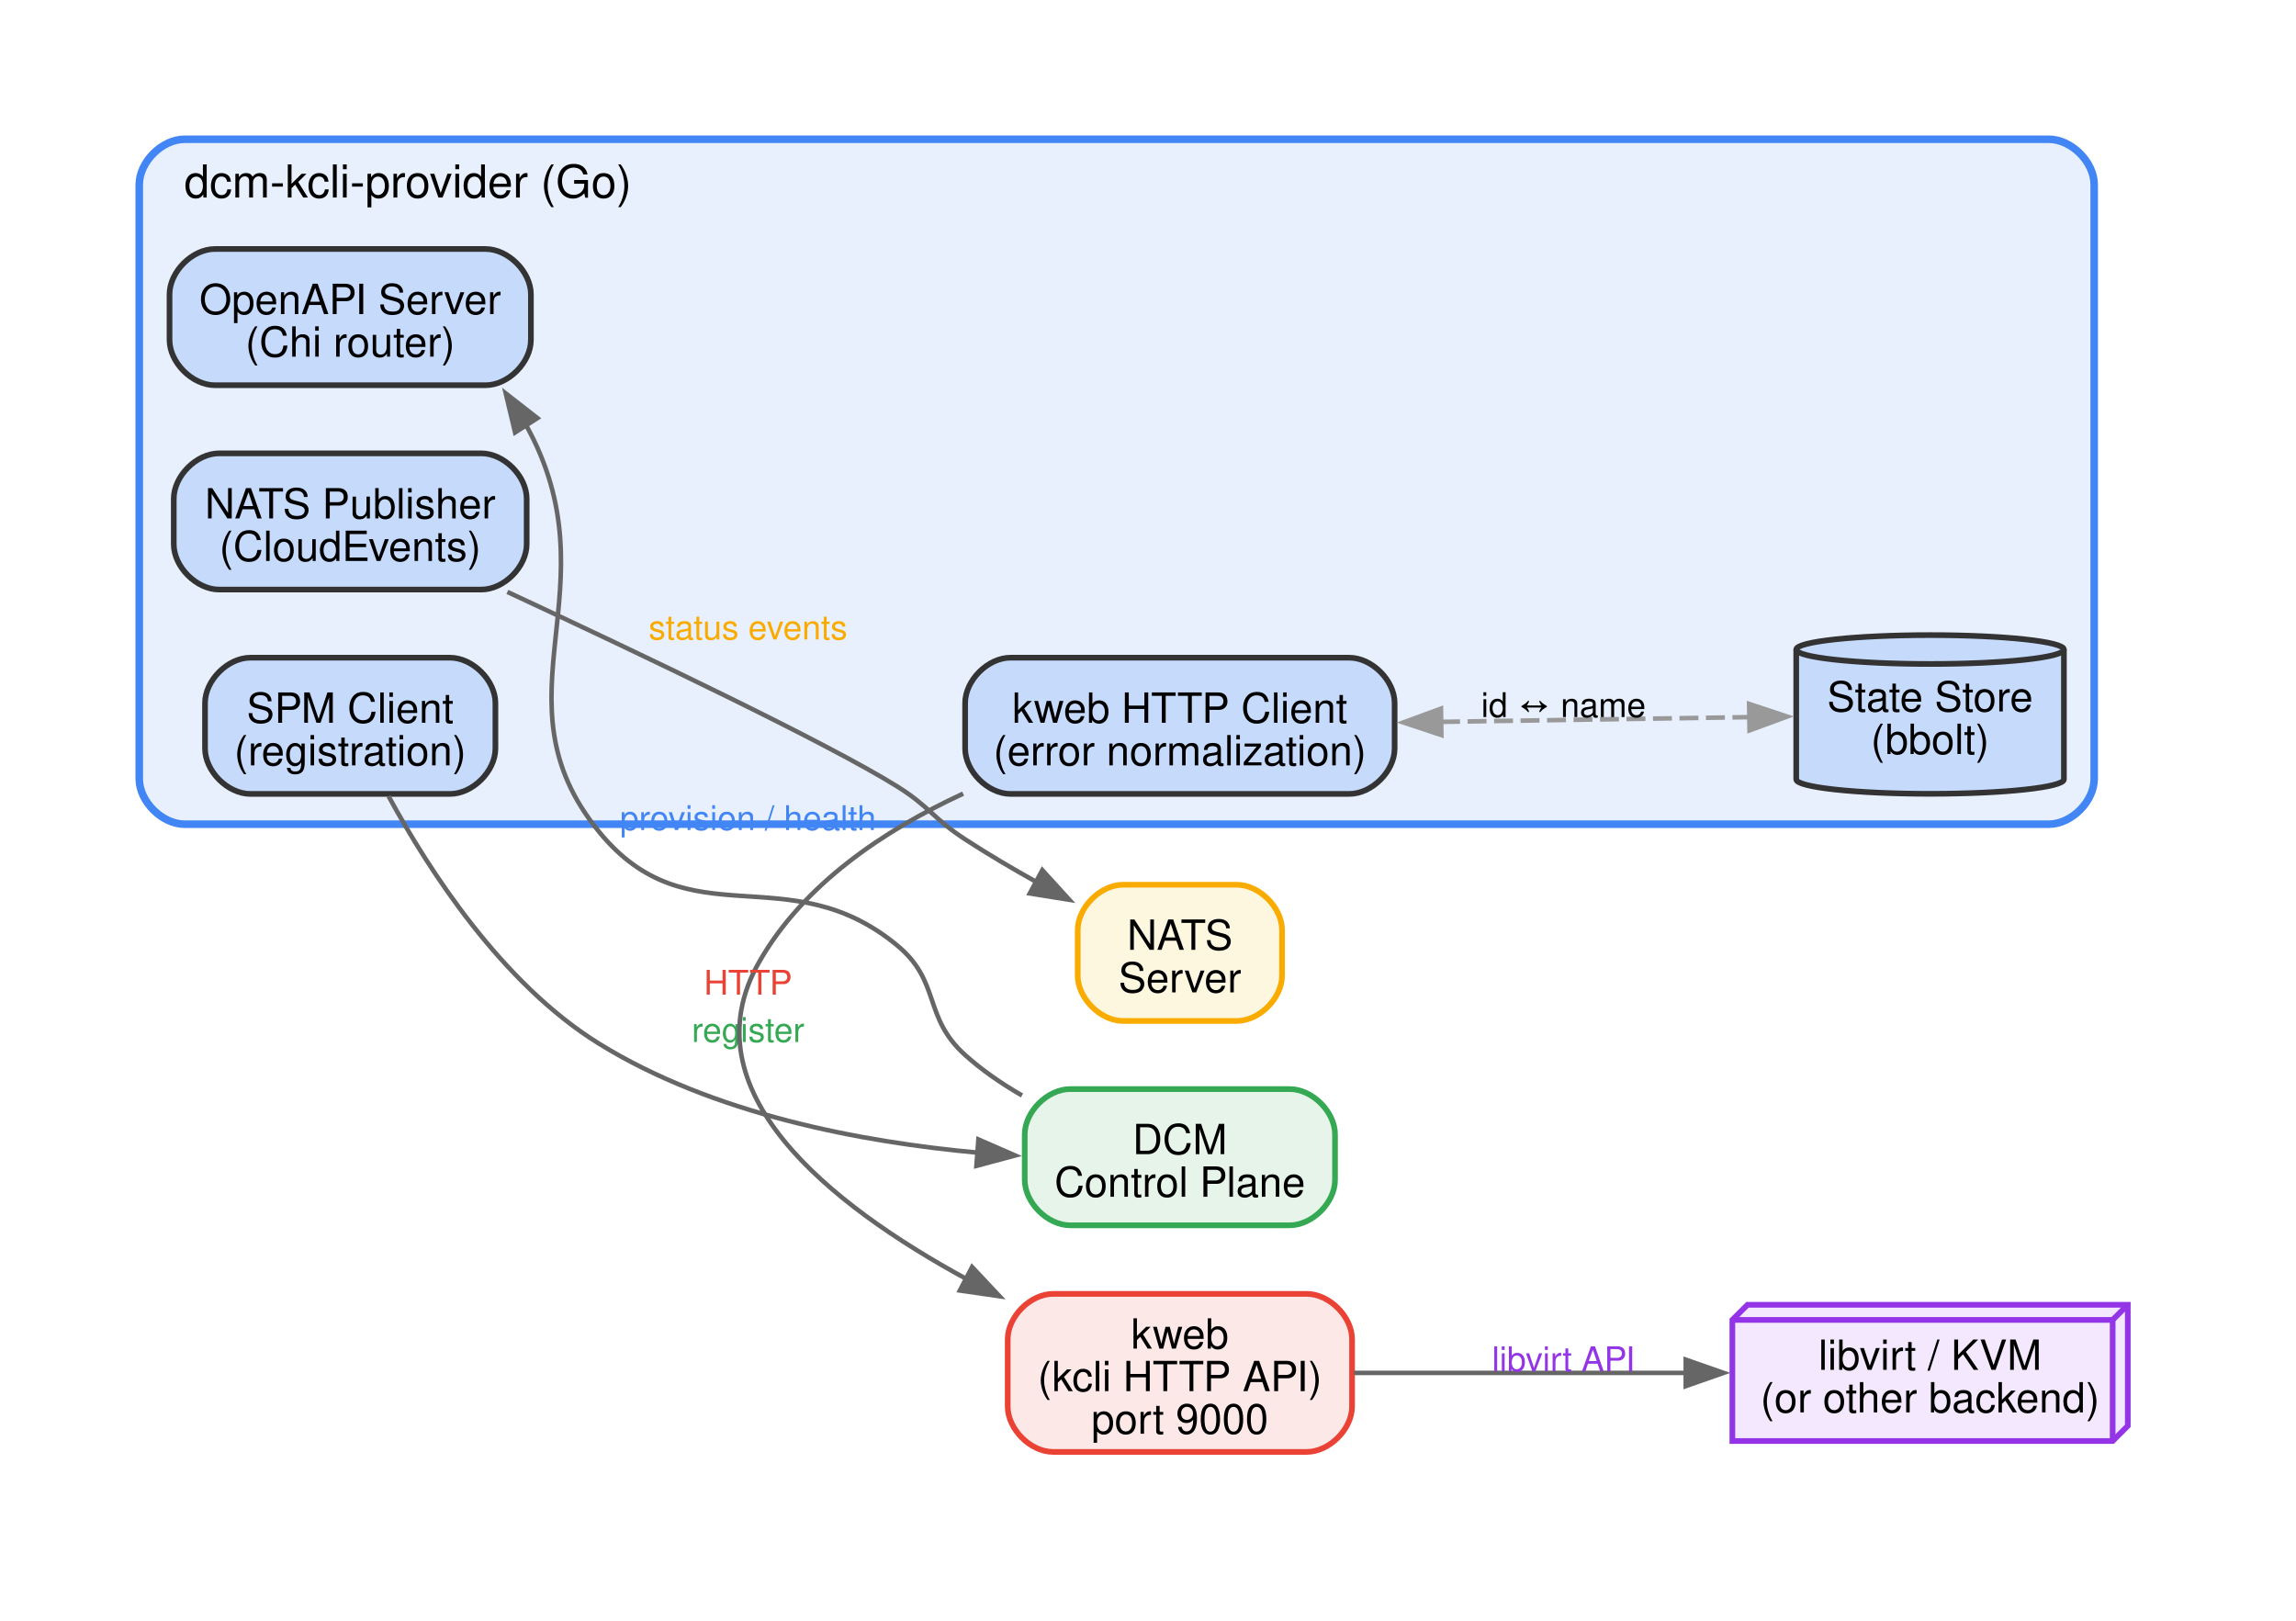
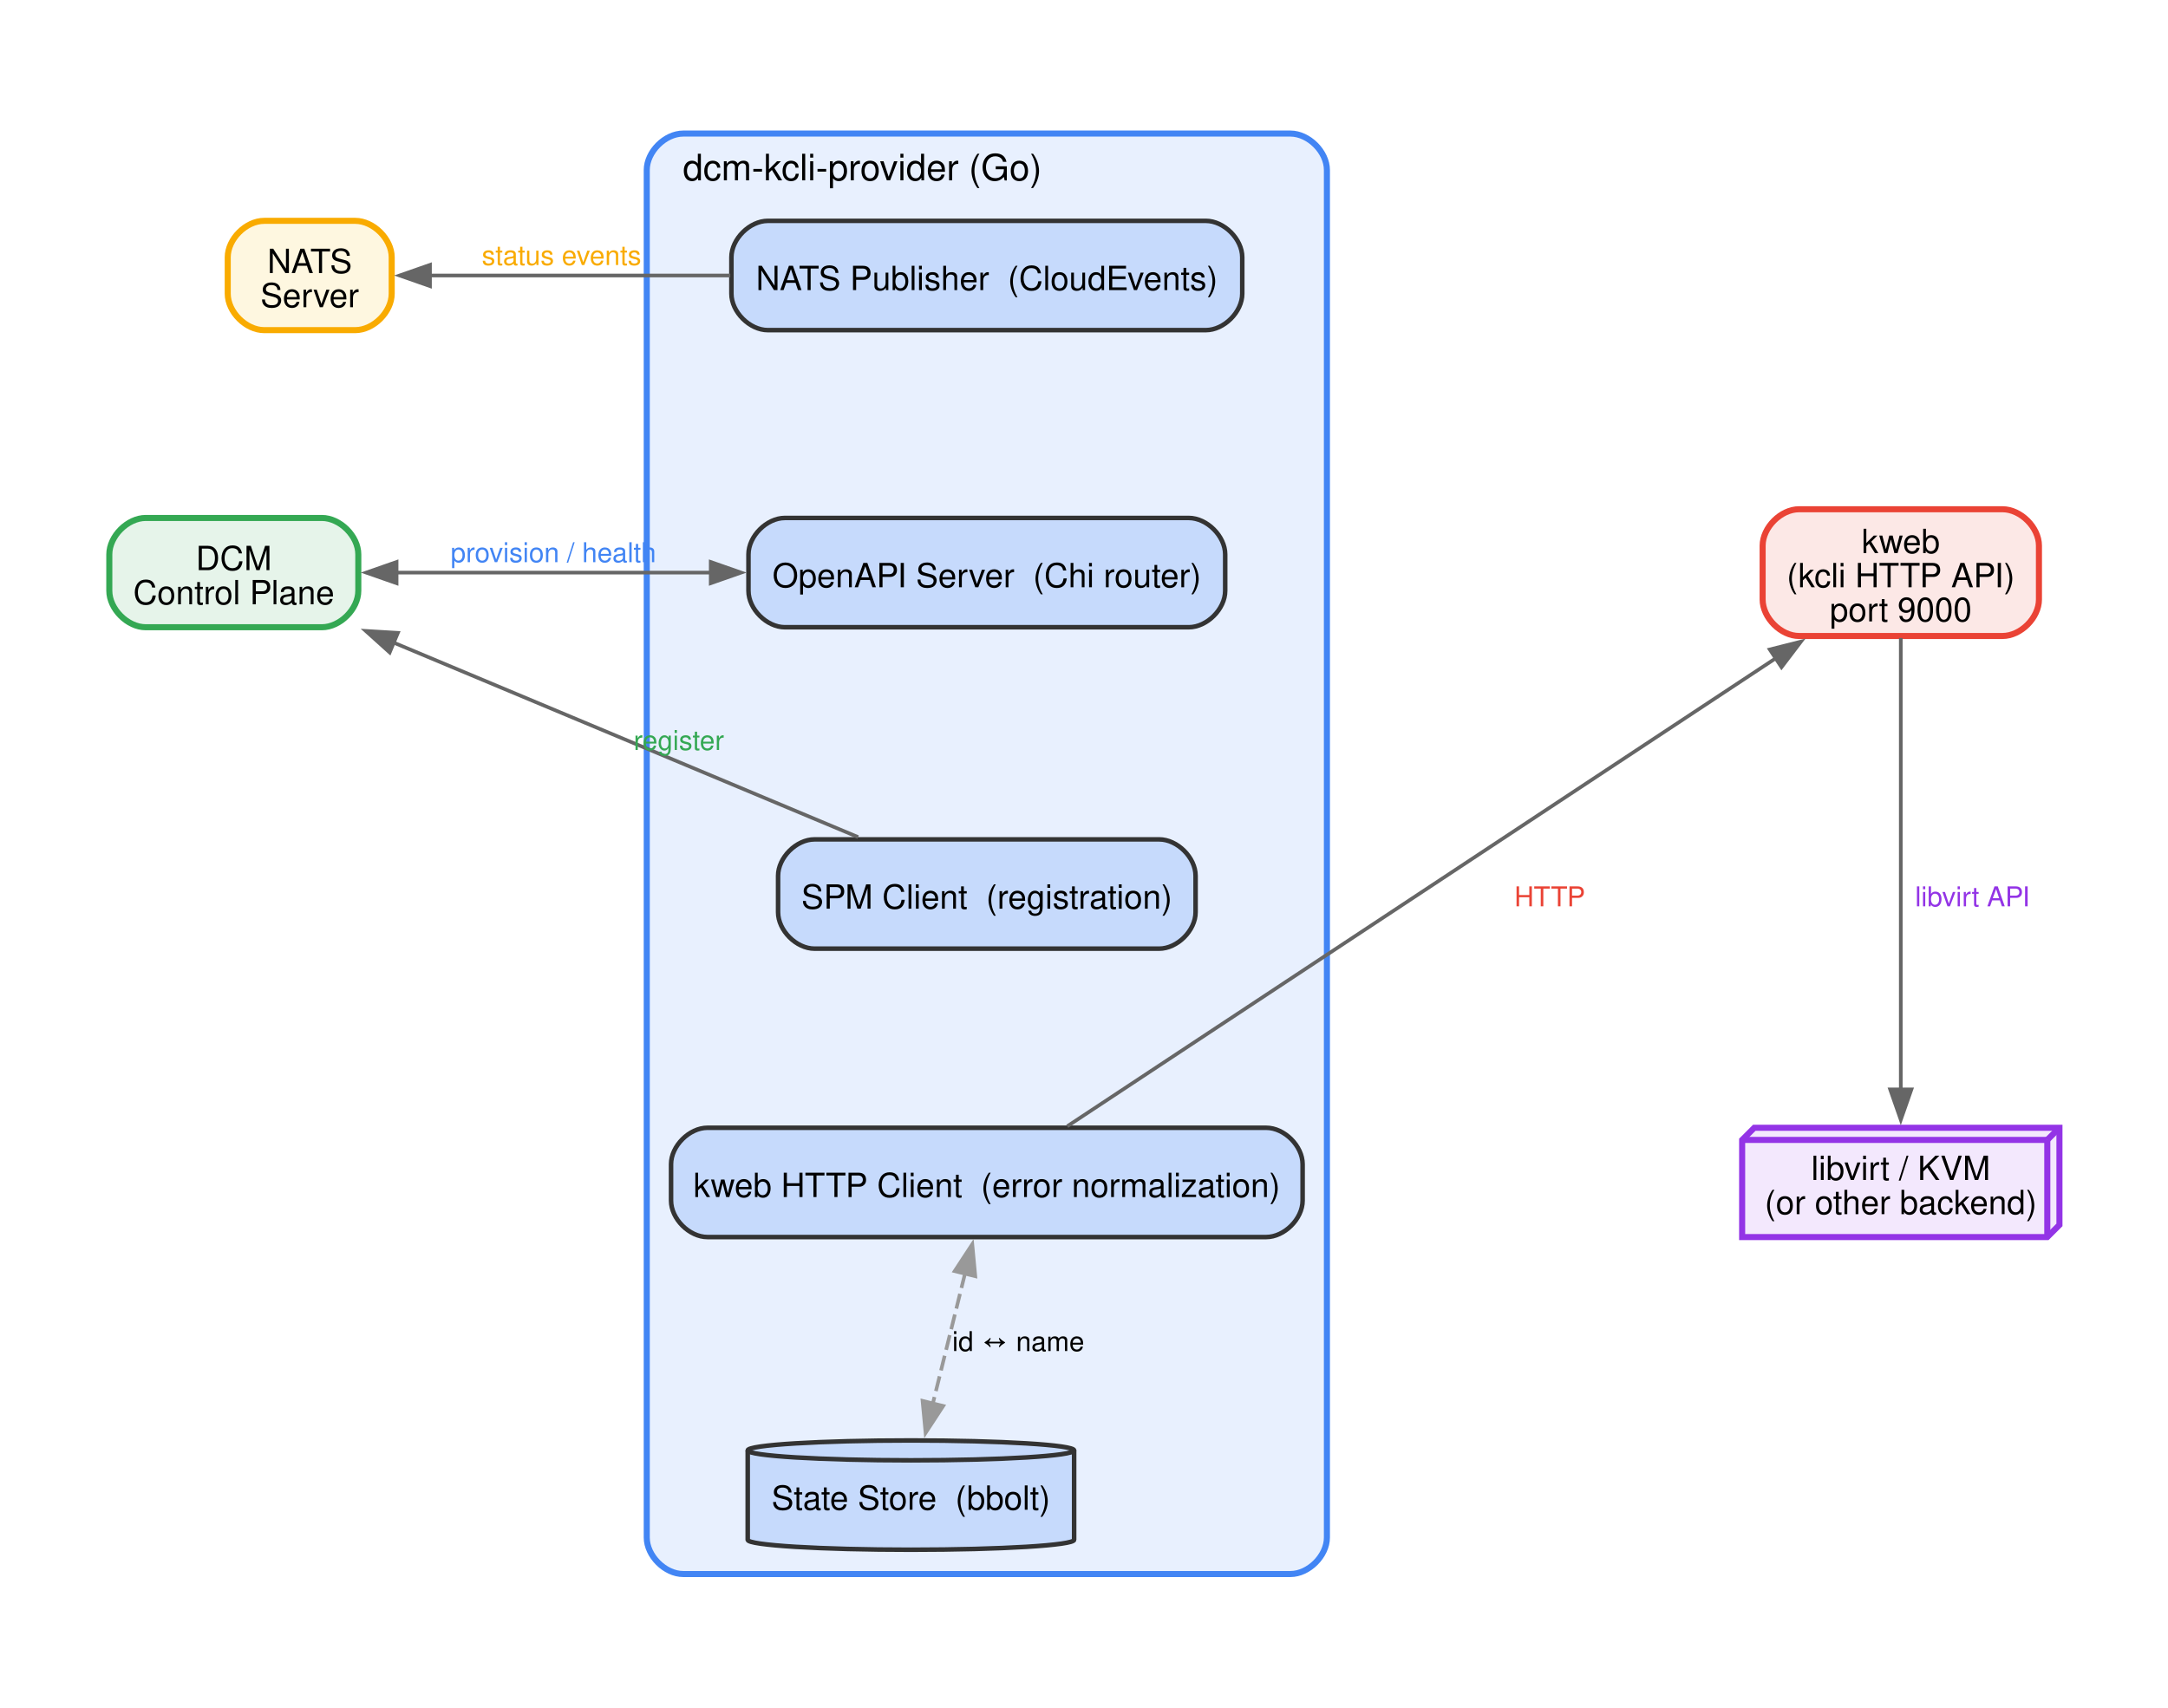
- <svg xmlns="http://www.w3.org/2000/svg" width="809pt" height="571pt" viewBox="0.00 0.00 809.00 571.00">
-   <g id="graph0" class="graph" transform="scale(1.33333 1.33333) rotate(0) translate(28.8 399.8)">
+ <svg xmlns="http://www.w3.org/2000/svg" width="952pt" height="750pt" viewBox="0.00 0.00 952.00 750.00">
+   <g id="graph0" class="graph" transform="scale(1.33333 1.33333) rotate(0) translate(36 526.5)">
    <g id="clust1" class="cluster">
-       <path fill="#e8f0fe" stroke="#4285f4" stroke-width="2" d="M20,-182C20,-182 512.62,-182 512.62,-182 518.62,-182 524.62,-188 524.62,-194 524.62,-194 524.62,-351 524.62,-351 524.62,-357 518.62,-363 512.62,-363 512.62,-363 20,-363 20,-363 14,-363 8,-357 8,-351 8,-351 8,-194 8,-194 8,-188 14,-182 20,-182" />
-       <text xml:space="preserve" text-anchor="middle" x="79" y="-347.6" font-family="Helvetica,Bold" font-size="12.00">dcm-kcli-provider (Go)</text>
+       <path fill="#e8f0fe" stroke="#4285f4" stroke-width="2" d="M189,-8C189,-8 389,-8 389,-8 395,-8 401,-14 401,-20 401,-20 401,-470.5 401,-470.5 401,-476.5 395,-482.5 389,-482.5 389,-482.5 189,-482.5 189,-482.5 183,-482.5 177,-476.5 177,-470.5 177,-470.5 177,-20 177,-20 177,-14 183,-8 189,-8" />
+       <text xml:space="preserve" text-anchor="middle" x="248" y="-467.1" font-family="Helvetica,Bold" font-size="12.00">dcm-kcli-provider (Go)</text>
    </g>
-     <g id="clust2" class="cluster">
- </g>
    <g id="node1" class="node">
-       <path fill="#c6dafc" stroke="#333333" stroke-width="1.5" d="M99.5,-334C99.5,-334 28,-334 28,-334 22,-334 16,-328 16,-322 16,-322 16,-310 16,-310 16,-304 22,-298 28,-298 28,-298 99.5,-298 99.5,-298 105.5,-298 111.5,-304 111.5,-310 111.5,-310 111.5,-322 111.5,-322 111.5,-328 105.5,-334 99.5,-334" />
-       <text xml:space="preserve" text-anchor="middle" x="63.75" y="-316.8" font-family="Helvetica,sans-Serif" font-size="11.00">OpenAPI Server</text>
-       <text xml:space="preserve" text-anchor="middle" x="63.75" y="-305.55" font-family="Helvetica,sans-Serif" font-size="11.00">(Chi router)</text>
+       <path fill="#fef7e0" stroke="#f9ab00" stroke-width="2" d="M81,-453.75C81,-453.75 51,-453.75 51,-453.75 45,-453.75 39,-447.75 39,-441.75 39,-441.75 39,-429.75 39,-429.75 39,-423.75 45,-417.75 51,-417.75 51,-417.75 81,-417.75 81,-417.75 87,-417.75 93,-423.75 93,-429.75 93,-429.75 93,-441.75 93,-441.75 93,-447.75 87,-453.75 81,-453.75" />
+       <text xml:space="preserve" text-anchor="middle" x="66" y="-436.55" font-family="Helvetica,sans-Serif" font-size="11.00">NATS</text>
+       <text xml:space="preserve" text-anchor="middle" x="66" y="-425.3" font-family="Helvetica,sans-Serif" font-size="11.00">Server</text>
+     </g>
+     <g id="node2" class="node">
+       <path fill="#e6f4ea" stroke="#34a853" stroke-width="2" d="M70,-355.88C70,-355.88 12,-355.88 12,-355.88 6,-355.88 0,-349.88 0,-343.88 0,-343.88 0,-331.88 0,-331.88 0,-325.88 6,-319.88 12,-319.88 12,-319.88 70,-319.88 70,-319.88 76,-319.88 82,-325.88 82,-331.88 82,-331.88 82,-343.88 82,-343.88 82,-349.88 76,-355.88 70,-355.88" />
+       <text xml:space="preserve" text-anchor="middle" x="41" y="-338.68" font-family="Helvetica,sans-Serif" font-size="11.00">DCM</text>
+       <text xml:space="preserve" text-anchor="middle" x="41" y="-327.43" font-family="Helvetica,sans-Serif" font-size="11.00">Control Plane</text>
+     </g>
+     <g id="node4" class="node">
+       <path fill="#c6dafc" stroke="#333333" stroke-width="1.5" d="M355.5,-355.88C355.5,-355.88 222.5,-355.88 222.5,-355.88 216.5,-355.88 210.5,-349.88 210.5,-343.88 210.5,-343.88 210.5,-331.88 210.5,-331.88 210.5,-325.88 216.5,-319.88 222.5,-319.88 222.5,-319.88 355.5,-319.88 355.5,-319.88 361.5,-319.88 367.5,-325.88 367.5,-331.88 367.5,-331.88 367.5,-343.88 367.5,-343.88 367.5,-349.88 361.5,-355.88 355.5,-355.88" />
+       <text xml:space="preserve" text-anchor="middle" x="289" y="-333.05" font-family="Helvetica,sans-Serif" font-size="11.00">OpenAPI Server  (Chi router)</text>
+     </g>
+     <g id="edge6" class="edge">
+       <path fill="none" stroke="#666666" stroke-width="1.2" d="M94.24,-337.88C124.52,-337.88 163.26,-337.88 198.2,-337.88" />
+       <polygon fill="#666666" stroke="#666666" stroke-width="1.2" points="94.61,-334.38 84.61,-337.88 94.61,-341.38 94.61,-334.38" />
+       <polygon fill="#666666" stroke="#666666" stroke-width="1.2" points="198.07,-341.38 208.07,-337.88 198.07,-334.38 198.07,-341.38" />
+       <text xml:space="preserve" text-anchor="middle" x="146.25" y="-341.32" font-family="Helvetica,sans-Serif" font-size="9.00" fill="#4285f4">  provision / health  </text>
    </g>
    <g id="node3" class="node">
-       <path fill="#c6dafc" stroke="#333333" stroke-width="1.5" d="M327.75,-226C327.75,-226 238.25,-226 238.25,-226 232.25,-226 226.25,-220 226.25,-214 226.25,-214 226.25,-202 226.25,-202 226.25,-196 232.25,-190 238.25,-190 238.25,-190 327.75,-190 327.75,-190 333.75,-190 339.75,-196 339.75,-202 339.75,-202 339.75,-214 339.75,-214 339.75,-220 333.75,-226 327.75,-226" />
-       <text xml:space="preserve" text-anchor="middle" x="283" y="-208.8" font-family="Helvetica,sans-Serif" font-size="11.00">kweb HTTP Client</text>
-       <text xml:space="preserve" text-anchor="middle" x="283" y="-197.55" font-family="Helvetica,sans-Serif" font-size="11.00">(error normalization)</text>
+       <path fill="#c6dafc" stroke="#333333" stroke-width="1.5" d="M361.12,-453.75C361.12,-453.75 216.88,-453.75 216.88,-453.75 210.88,-453.75 204.88,-447.75 204.88,-441.75 204.88,-441.75 204.88,-429.75 204.88,-429.75 204.88,-423.75 210.88,-417.75 216.88,-417.75 216.88,-417.75 361.12,-417.75 361.12,-417.75 367.12,-417.75 373.12,-423.75 373.12,-429.75 373.12,-429.75 373.12,-441.75 373.12,-441.75 373.12,-447.75 367.12,-453.75 361.12,-453.75" />
+       <text xml:space="preserve" text-anchor="middle" x="289" y="-430.93" font-family="Helvetica,sans-Serif" font-size="11.00">NATS Publisher  (CloudEvents)</text>
    </g>
-     <g id="node2" class="node">
-       <path fill="#c6dafc" stroke="#333333" stroke-width="1.5" d="M90.12,-226C90.12,-226 37.38,-226 37.38,-226 31.38,-226 25.38,-220 25.38,-214 25.38,-214 25.38,-202 25.38,-202 25.38,-196 31.38,-190 37.38,-190 37.38,-190 90.12,-190 90.12,-190 96.12,-190 102.12,-196 102.12,-202 102.12,-202 102.12,-214 102.12,-214 102.12,-220 96.12,-226 90.12,-226" />
-       <text xml:space="preserve" text-anchor="middle" x="63.75" y="-208.8" font-family="Helvetica,sans-Serif" font-size="11.00">SPM Client</text>
-       <text xml:space="preserve" text-anchor="middle" x="63.75" y="-197.55" font-family="Helvetica,sans-Serif" font-size="11.00">(registration)</text>
+     <g id="edge5" class="edge">
+       <path fill="none" stroke="#666666" stroke-width="1.2" d="M204.5,-435.75C170.39,-435.75 132.7,-435.75 105.26,-435.75" />
+       <polygon fill="#666666" stroke="#666666" stroke-width="1.2" points="105.61,-432.25 95.61,-435.75 105.61,-439.25 105.61,-432.25" />
+       <text xml:space="preserve" text-anchor="middle" x="148.94" y="-439.2" font-family="Helvetica,sans-Serif" font-size="9.00" fill="#f9ab00">  status events  </text>
+     </g>
+     <g id="node5" class="node">
+       <path fill="#c6dafc" stroke="#333333" stroke-width="1.5" d="M345.75,-250C345.75,-250 232.25,-250 232.25,-250 226.25,-250 220.25,-244 220.25,-238 220.25,-238 220.25,-226 220.25,-226 220.25,-220 226.25,-214 232.25,-214 232.25,-214 345.75,-214 345.75,-214 351.75,-214 357.75,-220 357.75,-226 357.75,-226 357.75,-238 357.75,-238 357.75,-244 351.75,-250 345.75,-250" />
+       <text xml:space="preserve" text-anchor="middle" x="289" y="-227.18" font-family="Helvetica,sans-Serif" font-size="11.00">SPM Client  (registration)</text>
+     </g>
+     <g id="edge7" class="edge">
+       <path fill="none" stroke="#666666" stroke-width="1.2" d="M246.62,-250.75C204.33,-268.47 139.23,-295.73 93.64,-314.82" />
+       <polygon fill="#666666" stroke="#666666" stroke-width="1.2" points="92.34,-311.58 84.46,-318.67 95.04,-318.03 92.34,-311.58" />
+       <text xml:space="preserve" text-anchor="middle" x="190.06" y="-279.45" font-family="Helvetica,sans-Serif" font-size="9.00" fill="#34a853">register  </text>
+     </g>
+     <g id="node6" class="node">
+       <path fill="#c6dafc" stroke="#333333" stroke-width="1.5" d="M381,-155C381,-155 197,-155 197,-155 191,-155 185,-149 185,-143 185,-143 185,-131 185,-131 185,-125 191,-119 197,-119 197,-119 381,-119 381,-119 387,-119 393,-125 393,-131 393,-131 393,-143 393,-143 393,-149 387,-155 381,-155" />
+       <text xml:space="preserve" text-anchor="middle" x="289" y="-132.18" font-family="Helvetica,sans-Serif" font-size="11.00">kweb HTTP Client  (error normalization)</text>
    </g>
    <g id="node7" class="node">
-       <path fill="#e6f4ea" stroke="#34a853" stroke-width="1.5" d="M312,-112C312,-112 254,-112 254,-112 248,-112 242,-106 242,-100 242,-100 242,-88 242,-88 242,-82 248,-76 254,-76 254,-76 312,-76 312,-76 318,-76 324,-82 324,-88 324,-88 324,-100 324,-100 324,-106 318,-112 312,-112" />
-       <text xml:space="preserve" text-anchor="middle" x="283" y="-94.8" font-family="Helvetica,sans-Serif" font-size="11.00">DCM</text>
-       <text xml:space="preserve" text-anchor="middle" x="283" y="-83.55" font-family="Helvetica,sans-Serif" font-size="11.00">Control Plane</text>
+       <path fill="#c6dafc" stroke="#333333" stroke-width="1.5" d="M317.75,-48.73C317.75,-50.53 293.66,-52 264,-52 234.34,-52 210.25,-50.53 210.25,-48.73 210.25,-48.73 210.25,-19.27 210.25,-19.27 210.25,-17.47 234.34,-16 264,-16 293.66,-16 317.75,-17.47 317.75,-19.27 317.75,-19.27 317.75,-48.73 317.75,-48.73" />
+       <path fill="none" stroke="#333333" stroke-width="1.5" d="M317.75,-48.73C317.75,-46.92 293.66,-45.45 264,-45.45 234.34,-45.45 210.25,-46.92 210.25,-48.73" />
+       <text xml:space="preserve" text-anchor="middle" x="264" y="-29.18" font-family="Helvetica,sans-Serif" font-size="11.00">State Store  (bbolt)</text>
    </g>
-     <g id="edge4" class="edge">
-       <path fill="none" stroke="#666666" stroke-width="1.2" d="M73.88,-189.41C84.47,-169.9 103.82,-139.89 129.5,-124 159.51,-105.43 198.66,-98 229.78,-95.18" />
-       <polygon fill="#666666" stroke="#666666" stroke-width="1.2" points="229.76,-98.69 239.47,-94.45 229.23,-91.71 229.76,-98.69" />
-       <text xml:space="preserve" text-anchor="middle" x="168.88" y="-124.45" font-family="Helvetica,sans-Serif" font-size="9.00" fill="#34a853">  register  </text>
-     </g>
-     <g id="node5" class="node">
-       <path fill="#c6dafc" stroke="#333333" stroke-width="1.5" d="M516.62,-228.16C516.62,-230.26 500.77,-231.97 481.25,-231.97 461.73,-231.97 445.88,-230.26 445.88,-228.16 445.88,-228.16 445.88,-193.84 445.88,-193.84 445.88,-191.74 461.73,-190.03 481.25,-190.03 500.77,-190.03 516.62,-191.74 516.62,-193.84 516.62,-193.84 516.62,-228.16 516.62,-228.16" />
-       <path fill="none" stroke="#333333" stroke-width="1.5" d="M516.62,-228.16C516.62,-226.05 500.77,-224.34 481.25,-224.34 461.73,-224.34 445.88,-226.05 445.88,-228.16" />
-       <text xml:space="preserve" text-anchor="middle" x="481.25" y="-211.8" font-family="Helvetica,sans-Serif" font-size="11.00">State Store</text>
-       <text xml:space="preserve" text-anchor="middle" x="481.25" y="-200.55" font-family="Helvetica,sans-Serif" font-size="11.00">(bbolt)</text>
-     </g>
-     <g id="edge7" class="edge">
-       <path fill="none" stroke="#999999" stroke-width="1.2" stroke-dasharray="5,2" d="M352.03,-209.04C378.92,-209.45 409.15,-209.91 433.51,-210.29" />
-       <polygon fill="#999999" stroke="#999999" stroke-width="1.2" points="352.11,-205.54 342.05,-208.89 352,-212.54 352.11,-205.54" />
-       <polygon fill="#999999" stroke="#999999" stroke-width="1.2" points="433.43,-213.78 443.48,-210.44 433.54,-206.79 433.43,-213.78" />
-       <text xml:space="preserve" text-anchor="middle" x="384.38" y="-210.31" font-family="Helvetica,sans-Serif" font-size="9.00">  id ↔ name  </text>
-     </g>
-     <g id="node6" class="node">
-       <path fill="#fce8e6" stroke="#ea4335" stroke-width="1.5" d="M316.5,-57.88C316.5,-57.88 249.5,-57.88 249.5,-57.88 243.5,-57.88 237.5,-51.88 237.5,-45.88 237.5,-45.88 237.5,-28.13 237.5,-28.13 237.5,-22.12 243.5,-16.12 249.5,-16.12 249.5,-16.12 316.5,-16.12 316.5,-16.12 322.5,-16.12 328.5,-22.12 328.5,-28.12 328.5,-28.12 328.5,-45.88 328.5,-45.88 328.5,-51.88 322.5,-57.88 316.5,-57.88" />
-       <text xml:space="preserve" text-anchor="middle" x="283" y="-43.42" font-family="Helvetica,sans-Serif" font-size="11.00">kweb</text>
-       <text xml:space="preserve" text-anchor="middle" x="283" y="-32.17" font-family="Helvetica,sans-Serif" font-size="11.00">(kcli HTTP API)</text>
-       <text xml:space="preserve" text-anchor="middle" x="283" y="-20.93" font-family="Helvetica,sans-Serif" font-size="11.00">port 9000</text>
-     </g>
-     <g id="edge2" class="edge">
-       <path fill="none" stroke="#666666" stroke-width="1.2" d="M225.72,-190.07C204.83,-180.41 183.47,-166.11 171.77,-145.5 152.59,-111.73 190.16,-81.63 226.72,-61.75" />
-       <polygon fill="#666666" stroke="#666666" stroke-width="1.2" points="228.09,-64.98 235.34,-57.26 224.86,-58.77 228.09,-64.98" />
-       <text xml:space="preserve" text-anchor="middle" x="168.88" y="-136.95" font-family="Helvetica,sans-Serif" font-size="9.00" fill="#ea4335">  HTTP  </text>
-     </g>
-     <g id="node4" class="node">
-       <path fill="#c6dafc" stroke="#333333" stroke-width="1.5" d="M98.38,-280C98.38,-280 29.12,-280 29.12,-280 23.12,-280 17.12,-274 17.12,-268 17.12,-268 17.12,-256 17.12,-256 17.12,-250 23.12,-244 29.12,-244 29.12,-244 98.38,-244 98.38,-244 104.38,-244 110.38,-250 110.38,-256 110.38,-256 110.38,-268 110.38,-268 110.38,-274 104.38,-280 98.38,-280" />
-       <text xml:space="preserve" text-anchor="middle" x="63.75" y="-262.8" font-family="Helvetica,sans-Serif" font-size="11.00">NATS Publisher</text>
-       <text xml:space="preserve" text-anchor="middle" x="63.75" y="-251.55" font-family="Helvetica,sans-Serif" font-size="11.00">(CloudEvents)</text>
+     <g id="edge10" class="edge">
+       <path fill="none" stroke="#999999" stroke-width="1.2" stroke-dasharray="5,2" d="M281.84,-107.09C278.49,-93.53 274.5,-77.41 271.14,-63.85" />
+       <polygon fill="#999999" stroke="#999999" stroke-width="1.2" points="278.41,-107.78 284.21,-116.64 285.2,-106.1 278.41,-107.78" />
+       <polygon fill="#999999" stroke="#999999" stroke-width="1.2" points="274.63,-63.36 268.83,-54.49 267.83,-65.04 274.63,-63.36" />
+       <text xml:space="preserve" text-anchor="middle" x="299.37" y="-81.45" font-family="Helvetica,sans-Serif" font-size="9.00">id ↔ name</text>
    </g>
    <g id="node8" class="node">
-       <path fill="#fef7e0" stroke="#f9ab00" stroke-width="1.5" d="M298,-166C298,-166 268,-166 268,-166 262,-166 256,-160 256,-154 256,-154 256,-142 256,-142 256,-136 262,-130 268,-130 268,-130 298,-130 298,-130 304,-130 310,-136 310,-142 310,-142 310,-154 310,-154 310,-160 304,-166 298,-166" />
-       <text xml:space="preserve" text-anchor="middle" x="283" y="-148.8" font-family="Helvetica,sans-Serif" font-size="11.00">NATS</text>
-       <text xml:space="preserve" text-anchor="middle" x="283" y="-137.55" font-family="Helvetica,sans-Serif" font-size="11.00">Server</text>
+       <path fill="#fce8e6" stroke="#ea4335" stroke-width="2" d="M623.5,-358.75C623.5,-358.75 556.5,-358.75 556.5,-358.75 550.5,-358.75 544.5,-352.75 544.5,-346.75 544.5,-346.75 544.5,-329 544.5,-329 544.5,-323 550.5,-317 556.5,-317 556.5,-317 623.5,-317 623.5,-317 629.5,-317 635.5,-323 635.5,-329 635.5,-329 635.5,-346.75 635.5,-346.75 635.5,-352.75 629.5,-358.75 623.5,-358.75" />
+       <text xml:space="preserve" text-anchor="middle" x="590" y="-344.3" font-family="Helvetica,sans-Serif" font-size="11.00">kweb</text>
+       <text xml:space="preserve" text-anchor="middle" x="590" y="-333.05" font-family="Helvetica,sans-Serif" font-size="11.00">(kcli HTTP API)</text>
+       <text xml:space="preserve" text-anchor="middle" x="590" y="-321.8" font-family="Helvetica,sans-Serif" font-size="11.00">port 9000</text>
    </g>
-     <g id="edge5" class="edge">
-       <path fill="none" stroke="#666666" stroke-width="1.2" d="M105.28,-243.38C140.94,-226.78 189.96,-203.4 208.25,-192 216.85,-186.64 217.76,-183.53 226.25,-178 232.29,-174.06 238.9,-170.17 245.39,-166.56" />
-       <polygon fill="#666666" stroke="#666666" stroke-width="1.2" points="246.65,-169.86 253.79,-162.02 243.33,-163.7 246.65,-169.86" />
-       <text xml:space="preserve" text-anchor="middle" x="168.88" y="-230.81" font-family="Helvetica,sans-Serif" font-size="9.00" fill="#f9ab00">  status events  </text>
+     <g id="edge8" class="edge">
+       <path fill="none" stroke="#666666" stroke-width="1.2" d="M315.49,-155.5C368.15,-190.3 486.33,-268.38 549.07,-309.83" />
+       <polygon fill="#666666" stroke="#666666" stroke-width="1.2" points="546.85,-312.56 557.12,-315.15 550.71,-306.72 546.85,-312.56" />
+       <text xml:space="preserve" text-anchor="middle" x="474.39" y="-227.95" font-family="Helvetica,sans-Serif" font-size="9.00" fill="#ea4335">  HTTP  </text>
    </g>
    <g id="node9" class="node">
-       <polygon fill="#f3e8fd" stroke="#9334e6" stroke-width="1.5" points="533.5,-55 433,-55 429,-51 429,-19 529.5,-19 533.5,-23 533.5,-55" />
-       <polyline fill="none" stroke="#9334e6" stroke-width="1.5" points="529.5,-51 429,-51" />
-       <polyline fill="none" stroke="#9334e6" stroke-width="1.5" points="529.5,-51 529.5,-19" />
-       <polyline fill="none" stroke="#9334e6" stroke-width="1.5" points="529.5,-51 533.5,-55" />
-       <text xml:space="preserve" text-anchor="middle" x="481.25" y="-37.8" font-family="Helvetica,sans-Serif" font-size="11.00">libvirt / KVM</text>
-       <text xml:space="preserve" text-anchor="middle" x="481.25" y="-26.55" font-family="Helvetica,sans-Serif" font-size="11.00">(or other backend)</text>
+       <polygon fill="#f3e8fd" stroke="#9334e6" stroke-width="2" points="642.25,-155 541.75,-155 537.75,-151 537.75,-119 638.25,-119 642.25,-123 642.25,-155" />
+       <polyline fill="none" stroke="#9334e6" stroke-width="2" points="638.25,-151 537.75,-151" />
+       <polyline fill="none" stroke="#9334e6" stroke-width="2" points="638.25,-151 638.25,-119" />
+       <polyline fill="none" stroke="#9334e6" stroke-width="2" points="638.25,-151 642.25,-155" />
+       <text xml:space="preserve" text-anchor="middle" x="590" y="-137.8" font-family="Helvetica,sans-Serif" font-size="11.00">libvirt / KVM</text>
+       <text xml:space="preserve" text-anchor="middle" x="590" y="-126.55" font-family="Helvetica,sans-Serif" font-size="11.00">(or other backend)</text>
    </g>
-     <g id="edge3" class="edge">
-       <path fill="none" stroke="#666666" stroke-width="1.2" d="M329.02,-37C355.08,-37 388.29,-37 416.95,-37" />
-       <polygon fill="#666666" stroke="#666666" stroke-width="1.2" points="416.68,-40.5 426.68,-37 416.68,-33.5 416.68,-40.5" />
-       <text xml:space="preserve" text-anchor="middle" x="384.38" y="-37.45" font-family="Helvetica,sans-Serif" font-size="9.00" fill="#9334e6">  libvirt API  </text>
-     </g>
-     <g id="edge6" class="edge">
-       <path fill="none" stroke="#666666" stroke-width="1.2" d="M241.28,-110.31C235.91,-113.41 230.72,-116.97 226.25,-121 214.98,-131.15 219.95,-140.35 208.25,-150 179.36,-173.83 153.2,-151 129.5,-180 100.55,-215.42 134.17,-244.41 110.14,-287.61" />
-       <polygon fill="#666666" stroke="#666666" stroke-width="1.2" points="107.32,-285.52 104.86,-295.83 113.21,-289.31 107.32,-285.52" />
-       <text xml:space="preserve" text-anchor="middle" x="168.88" y="-180.45" font-family="Helvetica,sans-Serif" font-size="9.00" fill="#4285f4">  provision / health  </text>
+     <g id="edge9" class="edge">
+       <path fill="none" stroke="#666666" stroke-width="1.2" d="M590,-316.34C590,-280.91 590,-208.16 590,-167.38" />
+       <polygon fill="#666666" stroke="#666666" stroke-width="1.2" points="593.5,-167.64 590,-157.64 586.5,-167.64 593.5,-167.64" />
+       <text xml:space="preserve" text-anchor="middle" x="613.62" y="-227.95" font-family="Helvetica,sans-Serif" font-size="9.00" fill="#9334e6">  libvirt API  </text>
    </g>
  </g>
</svg>
